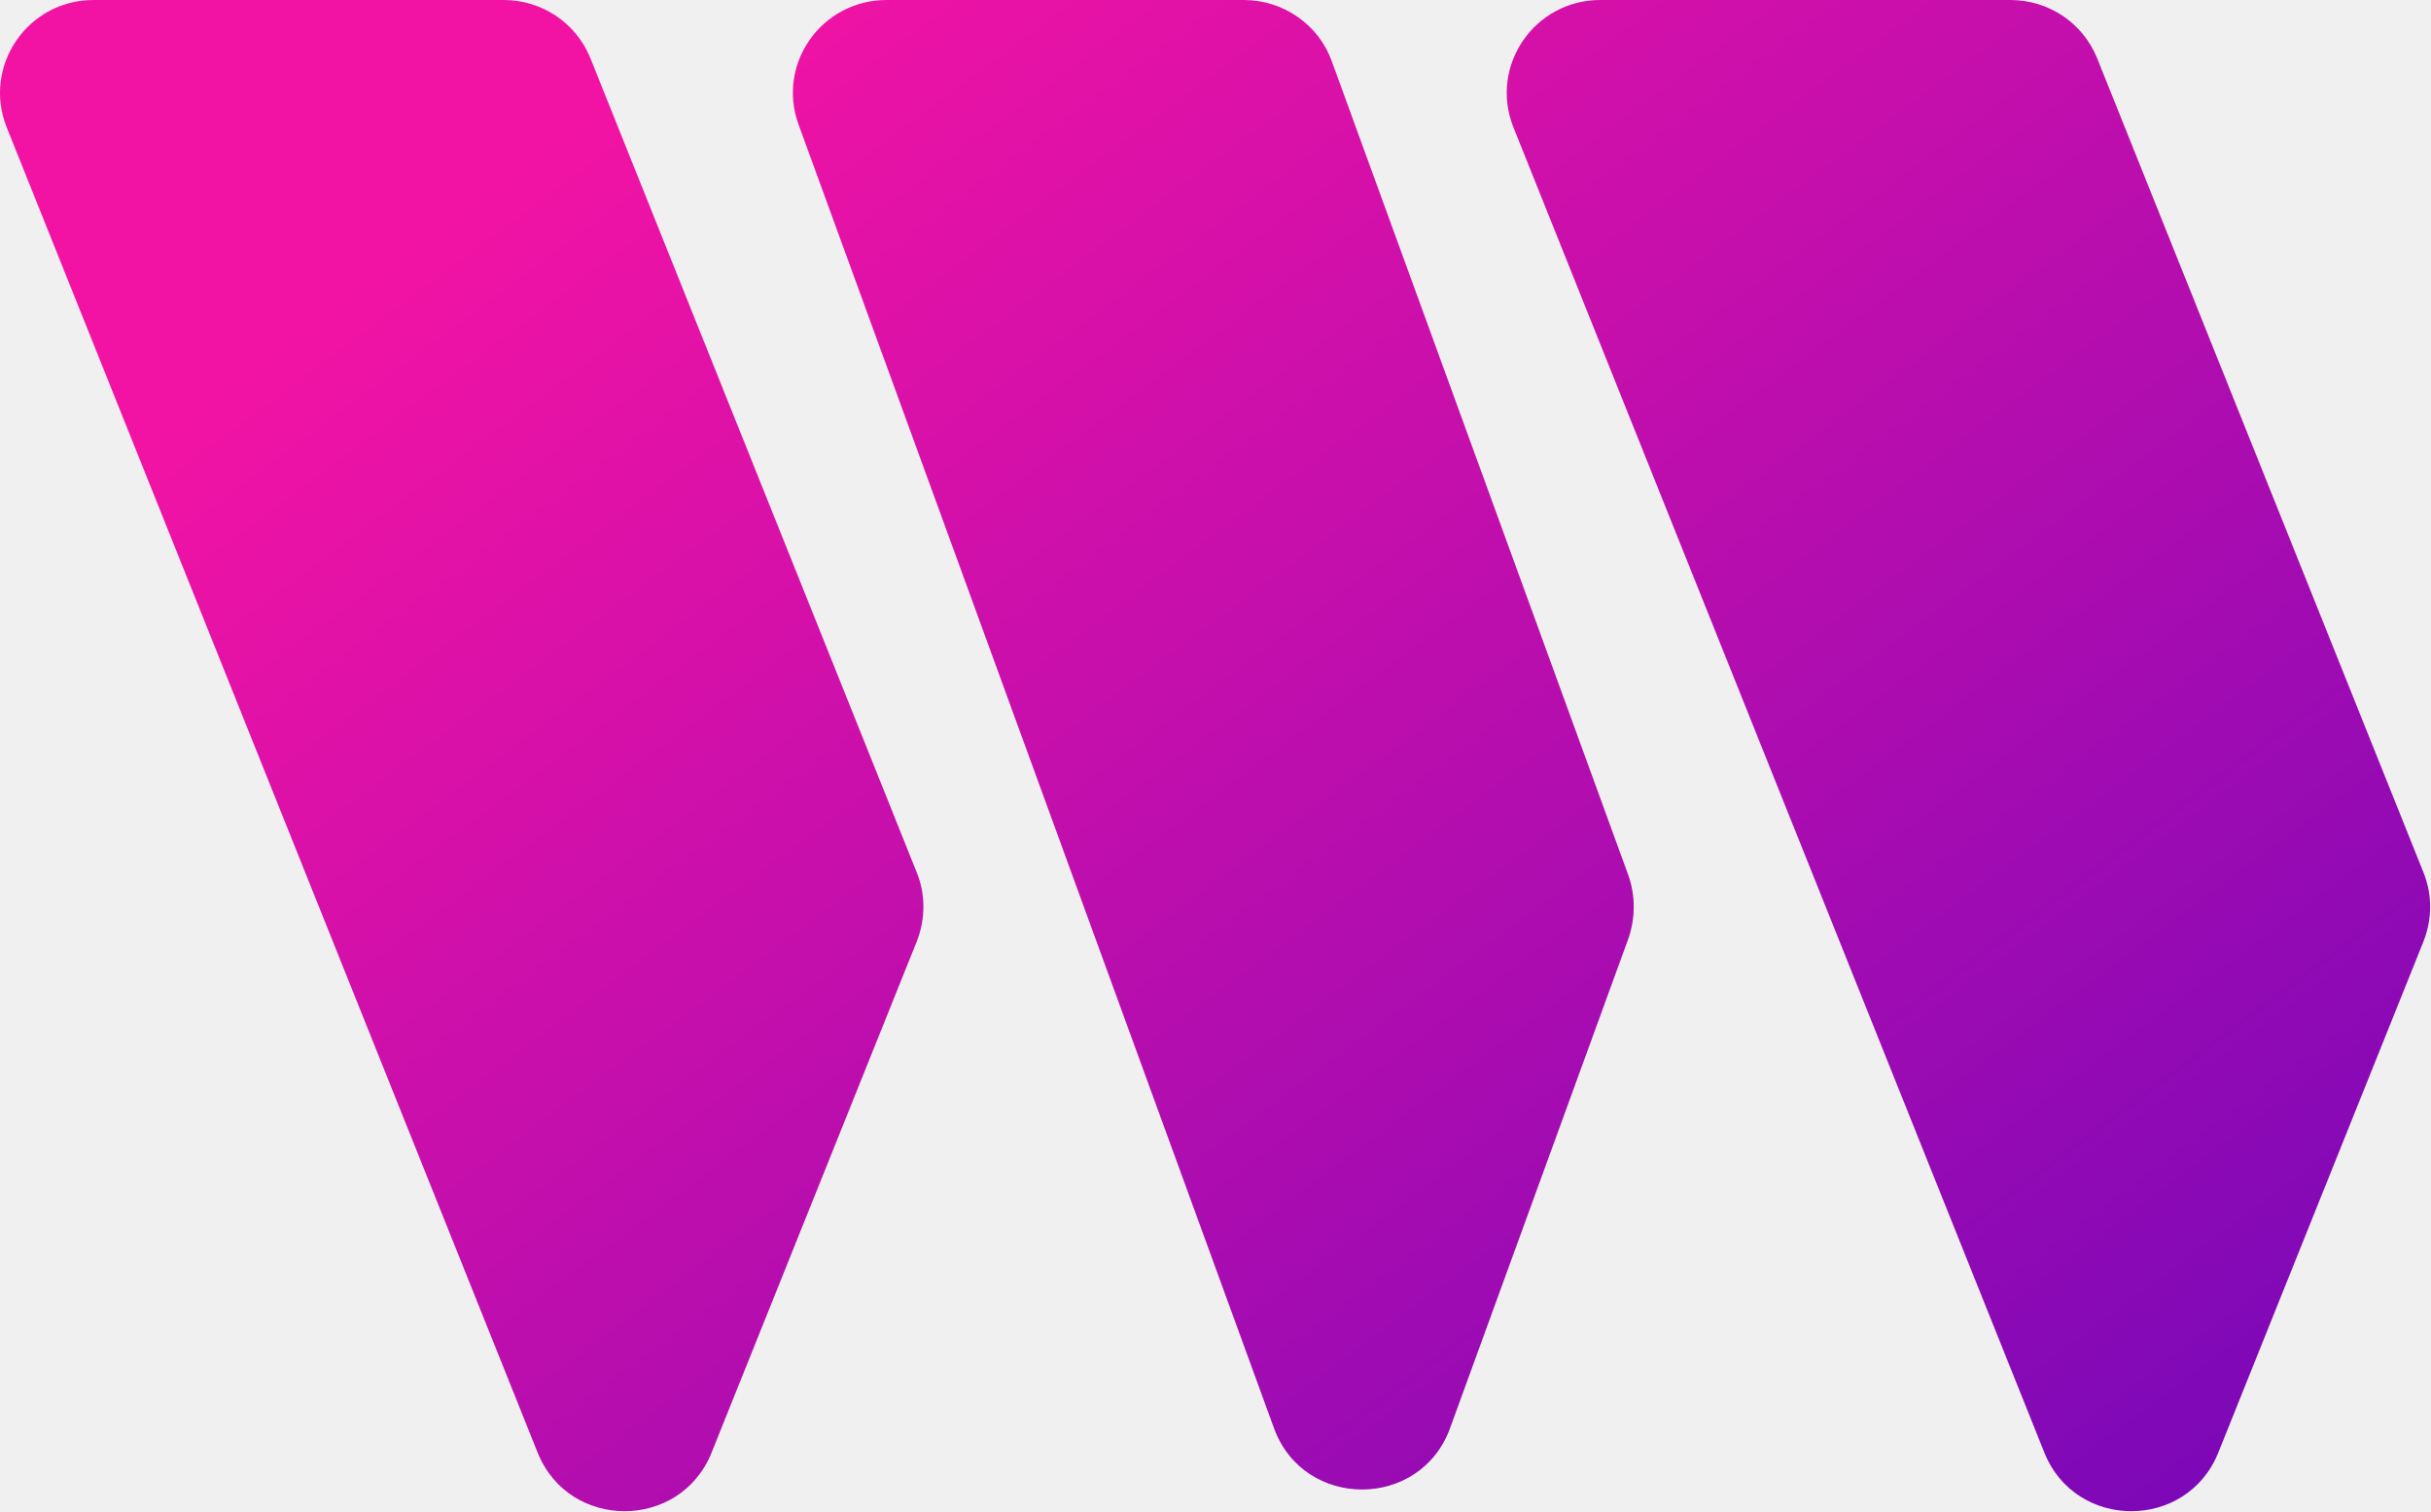
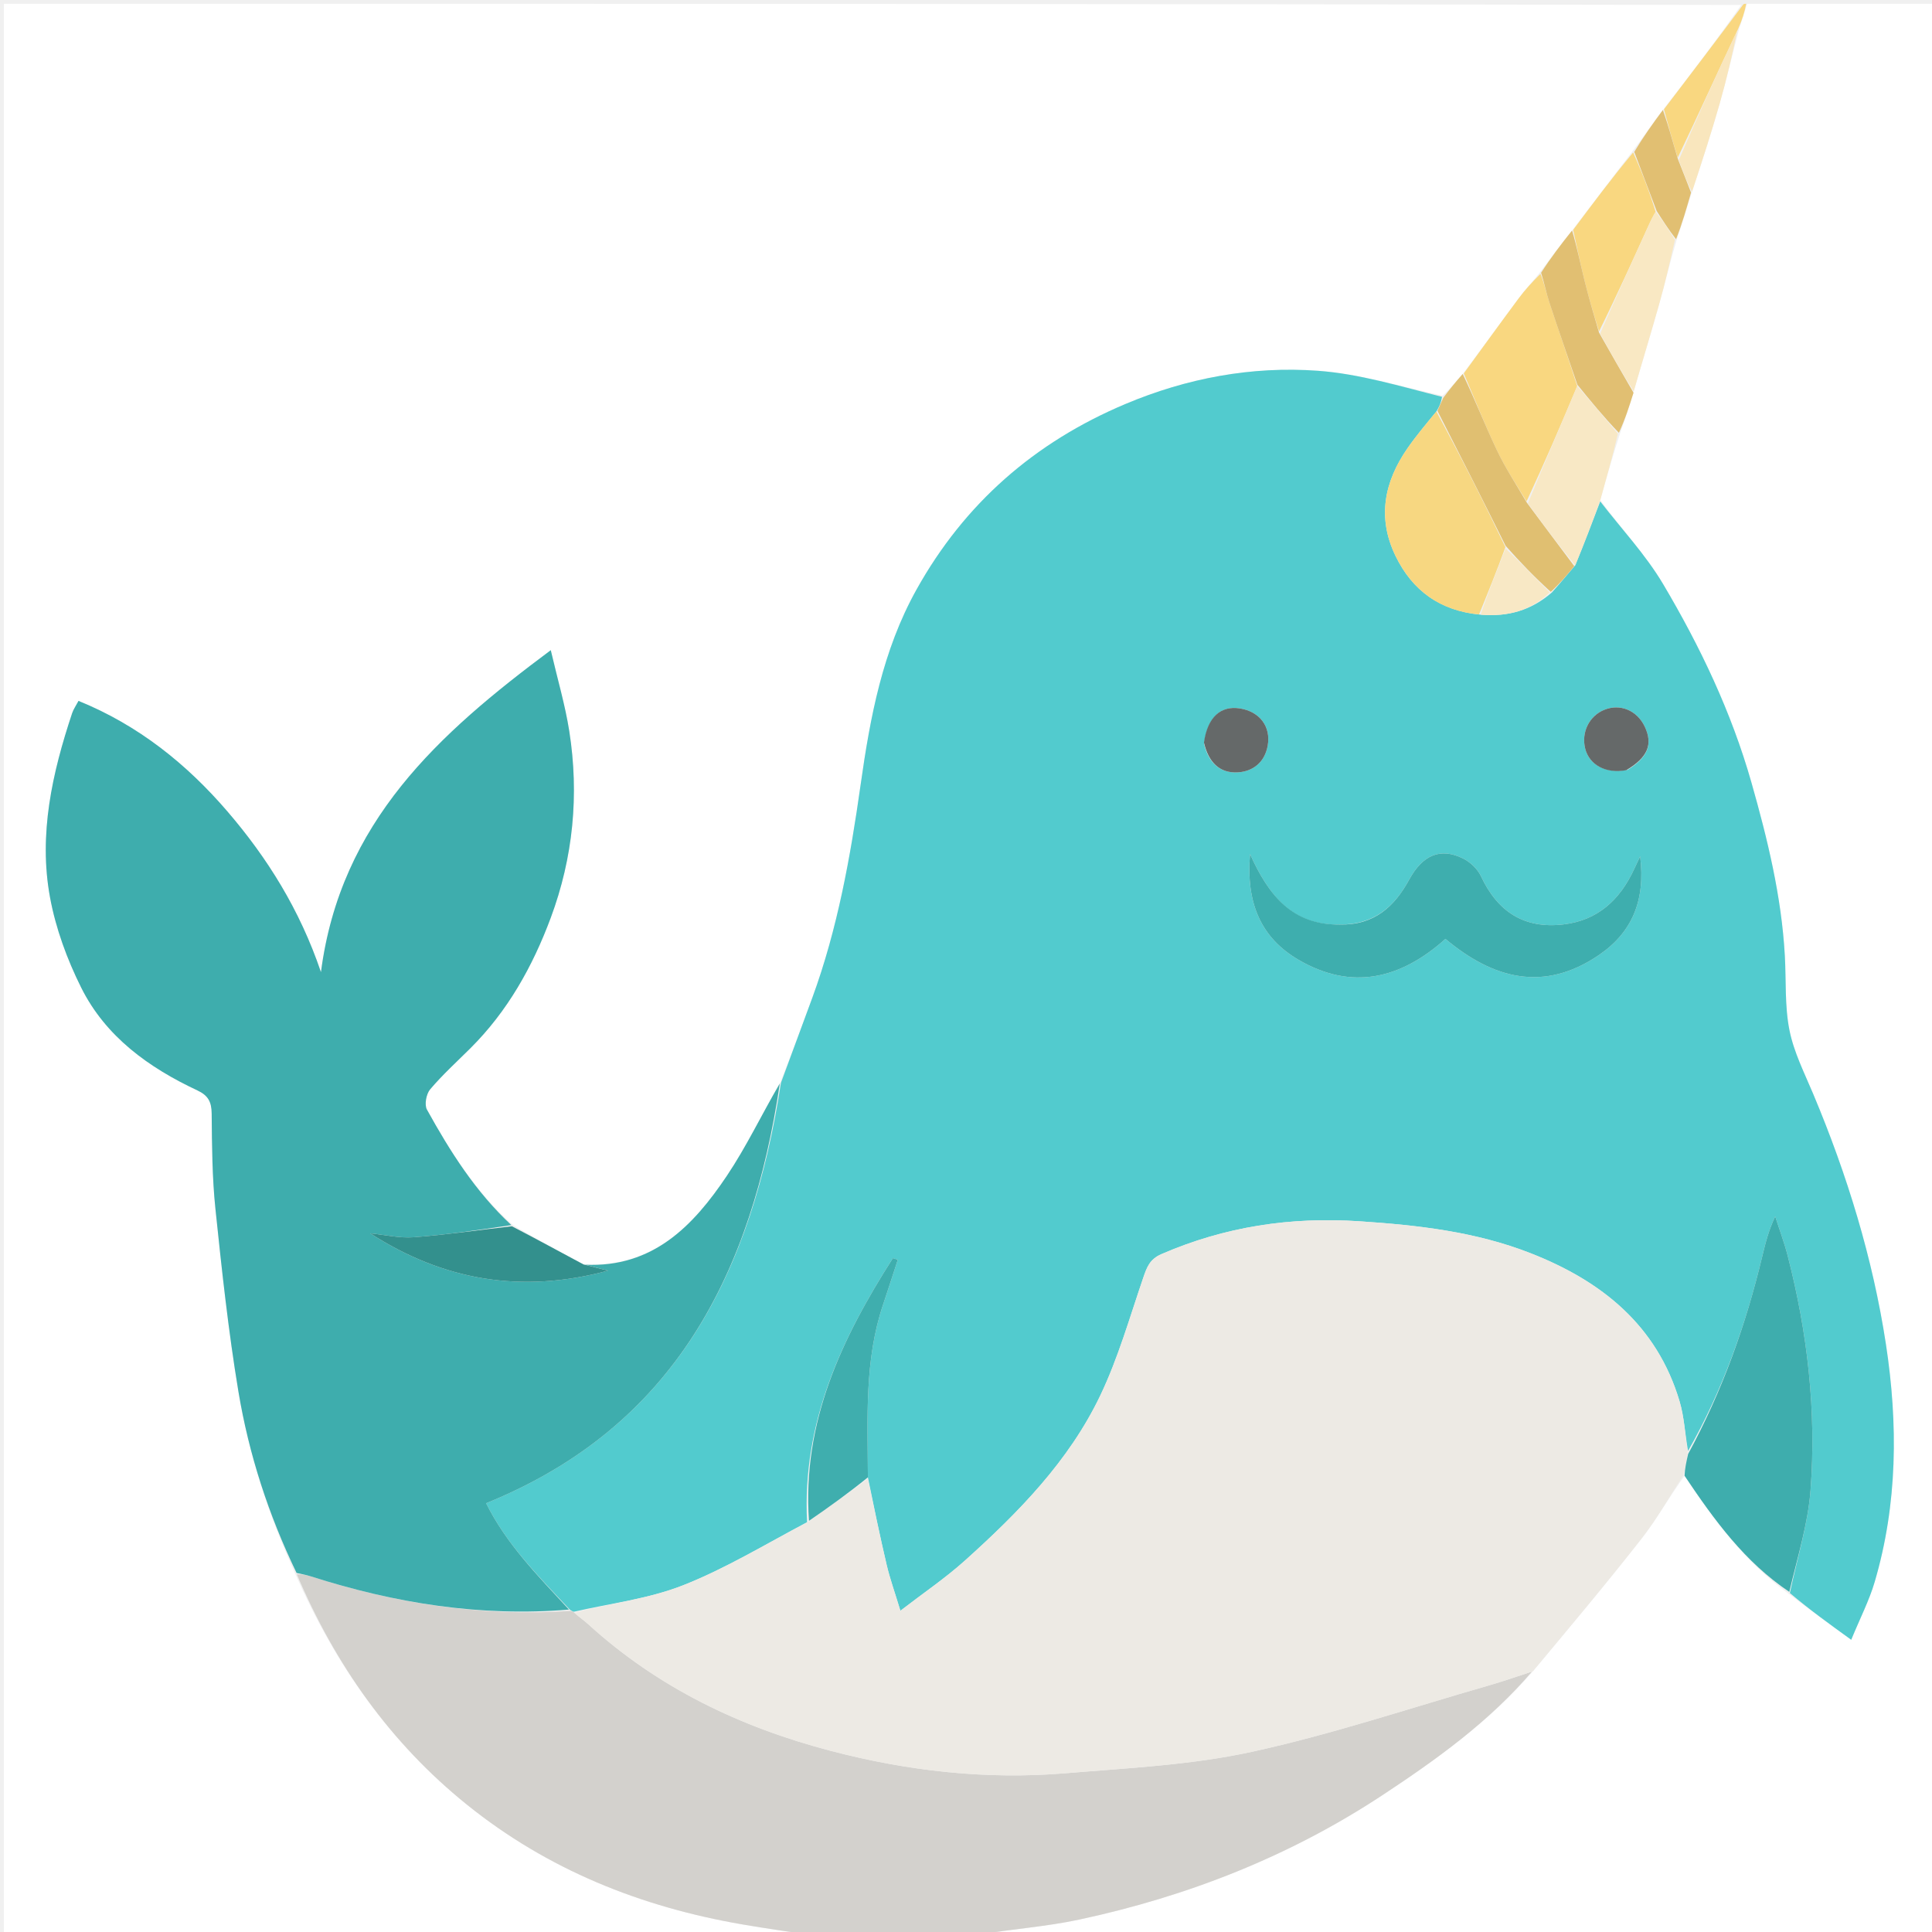
- <svg xmlns="http://www.w3.org/2000/svg" width="1126" height="700" viewBox="0 0 1126 700" fill="none">
-   <path fill-rule="evenodd" clip-rule="evenodd" d="M3.069 58.897C-8.146 30.586 12.755 0 43.341 0H233.233C251.075 0 266.878 10.617 273.505 27.047L424.654 404.189C428.732 414.3 428.732 425.675 424.654 436.039L329.58 672.89C315.052 709.037 263.564 709.037 249.036 672.89L3.069 58.897ZM369.861 57.633C359.665 29.575 380.566 0 410.643 0H576.065C594.416 0 610.729 11.375 616.846 28.311L754.231 405.453C757.544 414.805 757.544 425.169 754.231 434.775L671.647 661.515C657.883 699.431 603.847 699.431 590.083 661.515L369.861 57.633ZM741.233 0C710.646 0 689.746 30.586 700.961 58.897L946.927 672.89C961.456 709.037 1012.94 709.037 1027.47 672.89L1122.54 436.039C1126.62 425.675 1126.62 414.3 1122.54 404.189L971.396 27.047C964.769 10.617 948.966 0 931.124 0H741.233Z" fill="url(#paint0_linear_215_66)" />
-   <defs>
-     <linearGradient id="paint0_linear_215_66" x1="563.567" y1="-165.278" x2="1341.59" y2="881.403" gradientUnits="userSpaceOnUse">
-       <stop stop-color="#F213A4" />
-       <stop offset="1" stop-color="#5204BF" />
-     </linearGradient>
-   </defs>
+ <svg xmlns="http://www.w3.org/2000/svg" version="1.1" id="Layer_1" x="0px" y="0px" width="100%" viewBox="0 0 512 512" enable-background="new 0 0 512 512" xml:space="preserve">
+   <path fill="#FFFFFF" opacity="1" stroke="none" d=" M216,513   C144.359,513 72.719,513 1.039,513   C1.039,342.421 1.039,171.842 1.039,1   C154.357,1 307.713,1 461.424,1.317   C454.839,10.744 447.902,19.854 440.68,29.144   C437.912,32.854 435.428,36.385 432.643,40.075   C427.196,47.127 422.049,54.02 416.613,61.086   C413.603,64.846 410.884,68.433 407.991,72.314   C406.02,74.765 404.116,76.842 402.445,79.092   C397.554,85.675 392.755,92.327 387.63,99.105   C385.761,101.21 384.182,103.162 382.29,104.841   C371.08,102.379 360.265,99.059 349.266,98.259   C331.709,96.981 314.487,100.213 298.186,107.09   C274.228,117.197 255.619,133.379 242.874,156.26   C233.888,172.391 230.6,190.074 228.073,207.964   C225.362,227.145 221.962,246.137 215.278,264.4   C212.524,271.923 209.738,279.434 206.66,287.122   C201.823,295.412 197.806,303.874 192.648,311.57   C183.722,324.89 173.005,335.997 154.643,335.09   C148.206,331.669 142.145,328.318 135.95,324.659   C126.066,315.9 119.296,305.18 113.144,294.061   C112.428,292.767 112.962,289.902 113.997,288.682   C117.273,284.82 121.052,281.384 124.655,277.801   C134.51,268.002 141.135,256.151 145.93,243.293   C151.907,227.265 153.518,210.639 150.862,193.746   C149.779,186.856 147.777,180.111 145.961,172.304   C116.281,194.406 90.249,217.75 85.056,257.616   C79.442,241.055 70.834,227.333 60.266,215.035   C49.467,202.468 36.658,192.179 20.807,185.746   C20.136,187.018 19.464,187.954 19.116,188.998   C13.833,204.885 10.174,221.138 13.259,237.844   C14.775,246.051 17.775,254.236 21.515,261.726   C28.015,274.745 39.412,282.926 52.335,288.982   C55.16,290.306 56.064,292.011 56.094,295.081   C56.176,303.518 56.217,311.999 57.091,320.377   C58.777,336.544 60.515,352.737 63.179,368.761   C65.945,385.398 71.155,401.43 78.27,417.154   C88.878,441.186 103.396,461.869 123.746,478.257   C145.171,495.511 169.776,505.336 196.651,509.977   C203.083,511.088 209.549,511.998 216,513  z" />
+   <path fill="#FFFFFF" opacity="1" stroke="none" d=" M463,1   C479.658,1 496.315,1 512.98,1   C512.987,171.566 512.987,342.132 512.987,513   C428.646,513 344.292,513 259.735,512.69   C268.351,511.194 277.29,510.576 285.963,508.72   C314.692,502.572 341.712,491.98 366.318,475.762   C380.691,466.289 394.671,456.255 406.266,442.869   C416.073,431.102 425.742,419.606 434.997,407.786   C439.133,402.505 442.439,396.573 446.427,391.093   C454.294,402.847 462.4,413.964 474.046,422.405   C479.519,426.557 484.839,430.402 490.592,434.561   C492.993,428.727 495.355,424.157 496.786,419.312   C502.915,398.566 503.012,377.329 499.792,356.243   C496.301,333.376 489.5,311.297 480.527,289.925   C478.189,284.356 475.371,278.811 474.215,272.97   C472.944,266.547 473.371,259.794 472.996,253.188   C472.108,237.526 468.422,222.4 464.152,207.389   C458.848,188.745 450.572,171.355 440.744,154.789   C436.093,146.95 429.687,140.152 424.098,132.514   C425.766,126.466 427.413,120.788 429.326,114.847   C430.696,111.086 431.801,107.586 432.957,103.689   C435.25,95.719 437.566,88.168 439.704,80.566   C441.258,75.041 442.575,69.448 444.298,63.691   C445.779,59.347 446.96,55.197 448.409,50.799   C451.048,42.828 453.542,35.141 455.754,27.373   C457.593,20.915 459.102,14.362 460.936,7.537   C461.743,5.148 462.372,3.074 463,1  z" />
+   <path fill="#D3D1CD" opacity="1" stroke="none" d=" M405.96,443.008   C394.671,456.255 380.691,466.289 366.318,475.762   C341.712,491.98 314.692,502.572 285.963,508.72   C277.29,510.576 268.351,511.194 259.267,512.69   C244.979,513 230.958,513 216.469,513   C209.549,511.998 203.083,511.088 196.651,509.977   C169.776,505.336 145.171,495.511 123.746,478.257   C103.396,461.869 88.878,441.186 78.657,417.199   C80.106,417.174 81.247,417.391 82.346,417.742   C104.662,424.881 127.438,428.528 151.213,426.909   C151.694,427.03 151.887,427.078 152.228,427.413   C153.551,428.609 154.795,429.442 155.889,430.44   C174.343,447.251 196.15,457.696 220.071,463.973   C240.504,469.334 261.325,471.687 282.409,469.927   C298.856,468.554 315.536,467.774 331.58,464.285   C352.875,459.653 373.658,452.66 394.648,446.635   C398.452,445.543 402.191,444.223 405.96,443.008  z" />
+   <path fill="#F9D780" opacity="1" stroke="none" d=" M462.75,1   C462.372,3.074 461.743,5.148 460.618,7.653   C455.034,19.405 449.948,30.726 444.614,41.777   C443.232,37.327 442.098,33.146 440.964,28.964   C447.902,19.854 454.839,10.744 461.889,1.317   C462,1 462.5,1 462.75,1  z" />
+   <path fill="#52CBCE" opacity="1" stroke="none" d=" M152.079,427.127   C151.887,427.078 151.694,427.03 151.071,426.625   C142.537,417.591 134.152,409.127 128.829,398.37   C179.327,377.893 199.285,336.716 206.966,286.95   C209.738,279.434 212.524,271.923 215.278,264.4   C221.962,246.137 225.362,227.145 228.073,207.964   C230.6,190.074 233.888,172.391 242.874,156.26   C255.619,133.379 274.228,117.197 298.186,107.09   C314.487,100.213 331.709,96.981 349.266,98.259   C360.265,99.059 371.08,102.379 382.16,105.166   C381.873,106.8 381.403,107.837 380.648,109.052   C377.92,112.384 375.34,115.441 373.061,118.708   C366.829,127.641 364.912,137.198 369.839,147.346   C374.302,156.54 381.645,161.87 392.405,162.901   C399.669,163.491 405.769,161.777 411.253,157.024   C413.443,154.593 415.322,152.312 417.459,149.811   C419.836,144.022 421.956,138.453 424.076,132.883   C429.687,140.152 436.093,146.95 440.744,154.789   C450.572,171.355 458.848,188.745 464.152,207.389   C468.422,222.4 472.108,237.526 472.996,253.188   C473.371,259.794 472.944,266.547 474.215,272.97   C475.371,278.811 478.189,284.356 480.527,289.925   C489.5,311.297 496.301,333.376 499.792,356.243   C503.012,377.329 502.915,398.566 496.786,419.312   C495.355,424.157 492.993,428.727 490.592,434.561   C484.839,430.402 479.519,426.557 474.338,422.173   C476.318,412.756 479.12,403.95 479.806,394.982   C481.41,374.005 479.016,353.244 473.774,332.853   C472.862,329.307 471.567,325.86 470.449,322.368   C468.709,326.009 467.847,329.482 467.013,332.962   C462.666,351.097 456.472,368.539 447.349,384.513   C446.534,379.849 446.32,375.468 445.108,371.384   C439.105,351.16 424.366,339.449 405.583,332.098   C391.059,326.413 375.794,324.679 360.278,323.651   C341.962,322.438 324.597,325.063 307.789,332.356   C304.687,333.701 303.924,335.831 302.982,338.585   C299.396,349.061 296.352,359.832 291.607,369.777   C283.305,387.175 269.913,400.799 255.744,413.543   C250.545,418.22 244.694,422.173 238.612,426.864   C237.134,421.981 235.841,418.382 234.969,414.683   C233.191,407.142 231.64,399.547 230.001,391.508   C229.935,375.823 229.049,360.533 234.018,345.758   C235.351,341.795 236.626,337.812 237.928,333.838   C237.494,333.699 237.06,333.56 236.626,333.421   C223.095,354.622 212.537,376.826 213.876,403.388   C202.807,409.258 192.259,415.709 180.924,420.157   C171.802,423.737 161.73,424.895 152.079,427.127  M354.53,245.017   C342.566,245.092 336.29,237.482 331.274,226.331   C330.175,239.38 334.193,248.559 344.12,254.357   C358.169,262.562 371.144,259.505 383.054,248.818   C395.699,259.417 409.091,263.015 423.631,253.163   C432.489,247.162 436.114,238.696 434.66,226.928   C433.805,228.746 433.407,229.583 433.016,230.423   C429.276,238.453 423.449,243.897 414.361,244.978   C403.936,246.217 396.882,241.64 392.485,232.227   C391.586,230.304 389.644,228.448 387.72,227.501   C381.761,224.568 377.057,226.504 373.443,233.113   C369.513,240.301 364.185,245.216 354.53,245.017  M319.084,197.18   C320.241,201.916 323.153,205.006 328.105,204.681   C332.153,204.416 335.194,201.912 335.954,197.611   C336.851,192.54 333.833,188.599 328.642,187.747   C323.496,186.901 319.984,190.061 319.084,197.18  M431.339,204.006   C436.713,200.699 438.09,197.227 435.877,192.566   C433.822,188.238 429.323,186.384 425.107,188.126   C421.132,189.769 419.018,194.095 420.092,198.389   C421.169,202.697 425.576,205.135 431.339,204.006  z" />
+   <path fill="#3EADAD" opacity="1" stroke="none" d=" M206.66,287.122   C199.285,336.716 179.327,377.893 128.829,398.37   C134.152,409.127 142.537,417.591 150.782,426.552   C127.438,428.528 104.662,424.881 82.346,417.742   C81.247,417.391 80.106,417.174 78.598,416.85   C71.155,401.43 65.945,385.398 63.179,368.761   C60.515,352.737 58.777,336.544 57.091,320.377   C56.217,311.999 56.176,303.518 56.094,295.081   C56.064,292.011 55.16,290.306 52.335,288.982   C39.412,282.926 28.015,274.745 21.515,261.726   C17.775,254.236 14.775,246.051 13.259,237.844   C10.174,221.138 13.833,204.885 19.116,188.998   C19.464,187.954 20.136,187.018 20.807,185.746   C36.658,192.179 49.467,202.468 60.266,215.035   C70.834,227.333 79.442,241.055 85.056,257.616   C90.249,217.75 116.281,194.406 145.961,172.304   C147.777,180.111 149.779,186.856 150.862,193.746   C153.518,210.639 151.907,227.265 145.93,243.293   C141.135,256.151 134.51,268.002 124.655,277.801   C121.052,281.384 117.273,284.82 113.997,288.682   C112.962,289.902 112.428,292.767 113.144,294.061   C119.296,305.18 126.066,315.9 135.512,324.664   C126.696,325.984 118.201,327.238 109.661,327.882   C105.851,328.169 101.95,327.226 98.09,326.842   C117.43,339.282 138.029,342.949 161.153,336.737   C158.418,336.034 156.719,335.597 155.02,335.16   C173.005,335.997 183.722,324.89 192.648,311.57   C197.806,303.874 201.823,295.412 206.66,287.122  z" />
+   <path fill="#F9D780" opacity="1" stroke="none" d=" M387.92,98.951   C392.755,92.327 397.554,85.675 402.445,79.092   C404.116,76.842 406.02,74.765 408.237,72.583   C409.292,75.094 409.775,77.682 410.592,80.159   C412.995,87.443 415.531,94.683 417.978,102.314   C413.57,112.812 409.2,122.938 404.553,132.874   C401.736,128.257 398.907,123.967 396.723,119.371   C393.545,112.68 390.832,105.769 387.92,98.951  z" />
+   <path fill="#E0BF71" opacity="1" stroke="none" d=" M387.63,99.105   C390.832,105.769 393.545,112.68 396.723,119.371   C398.907,123.967 401.736,128.257 404.632,133.219   C409.059,139.179 413.131,144.605 417.202,150.031   C415.322,152.312 413.443,154.593 410.966,156.846   C406.589,152.875 402.808,148.932 398.992,144.631   C392.948,132.473 386.941,120.673 380.934,108.873   C381.403,107.837 381.873,106.8 382.473,105.439   C384.182,103.162 385.761,101.21 387.63,99.105  z" />
+   <path fill="#F9D780" opacity="1" stroke="none" d=" M416.902,60.913   C422.049,54.02 427.196,47.127 432.798,40.415   C435.179,45.697 437.104,50.798 438.757,56.131   C437.989,57.411 437.48,58.452 437.001,59.506   C432.686,69.006 428.376,78.509 423.778,87.789   C422.282,83.124 420.994,78.701 419.889,74.232   C418.797,69.816 417.89,65.354 416.902,60.913  z" />
+   <path fill="#33908D" opacity="1" stroke="none" d=" M154.643,335.09   C156.719,335.597 158.418,336.034 161.153,336.737   C138.029,342.949 117.43,339.282 98.09,326.842   C101.95,327.226 105.851,328.169 109.661,327.882   C118.201,327.238 126.696,325.984 135.647,324.973   C142.145,328.318 148.206,331.669 154.643,335.09  z" />
+   <path fill="#E1BF72" opacity="1" stroke="none" d=" M416.613,61.086   C417.89,65.354 418.797,69.816 419.889,74.232   C420.994,78.701 422.282,83.124 423.77,88.164   C427.002,93.869 429.953,98.978 432.905,104.087   C431.801,107.586 430.696,111.086 429.019,114.686   C424.969,110.505 421.492,106.223 418.014,101.941   C415.531,94.683 412.995,87.443 410.592,80.159   C409.775,77.682 409.292,75.094 408.41,72.288   C410.884,68.433 413.603,64.846 416.613,61.086  z" />
+   <path fill="#E1BF72" opacity="1" stroke="none" d=" M439.03,55.899   C437.104,50.798 435.179,45.697 433.098,40.256   C435.428,36.385 437.912,32.854 440.68,29.144   C442.098,33.146 443.232,37.327 444.658,42.15   C446.013,45.543 447.078,48.295 448.142,51.047   C446.96,55.197 445.779,59.347 444.169,63.386   C442.17,60.816 440.6,58.357 439.03,55.899  z" />
+   <path fill="#EDEAE4" opacity="1" stroke="none" d=" M229.995,391.975   C231.64,399.547 233.191,407.142 234.969,414.683   C235.841,418.382 237.134,421.981 238.612,426.864   C244.694,422.173 250.545,418.22 255.744,413.543   C269.913,400.799 283.305,387.175 291.607,369.777   C296.352,359.832 299.396,349.061 302.982,338.585   C303.924,335.831 304.687,333.701 307.789,332.356   C324.597,325.063 341.962,322.438 360.278,323.651   C375.794,324.679 391.059,326.413 405.583,332.098   C424.366,339.449 439.105,351.16 445.108,371.384   C446.32,375.468 446.534,379.849 447.235,384.895   C446.882,387.443 446.502,389.19 446.122,390.937   C442.439,396.573 439.133,402.505 434.997,407.786   C425.742,419.606 416.073,431.102 406.266,442.869   C402.191,444.223 398.452,445.543 394.648,446.635   C373.658,452.66 352.875,459.653 331.58,464.285   C315.536,467.774 298.856,468.554 282.409,469.927   C261.325,471.687 240.504,469.334 220.071,463.973   C196.15,457.696 174.343,447.251 155.889,430.44   C154.795,429.442 153.551,428.609 152.228,427.413   C161.73,424.895 171.802,423.737 180.924,420.157   C192.259,415.709 202.807,409.258 214.215,403.319   C219.822,399.302 224.908,395.638 229.995,391.975  z" />
+   <path fill="#3EADAD" opacity="1" stroke="none" d=" M446.427,391.093   C446.502,389.19 446.882,387.443 447.376,385.315   C456.472,368.539 462.666,351.097 467.013,332.962   C467.847,329.482 468.709,326.009 470.449,322.368   C471.567,325.86 472.862,329.307 473.774,332.853   C479.016,353.244 481.41,374.005 479.806,394.982   C479.12,403.95 476.318,412.756 474.185,421.867   C462.4,413.964 454.294,402.847 446.427,391.093  z" />
+   <path fill="#F8E8C5" opacity="1" stroke="none" d=" M417.978,102.313   C421.492,106.223 424.969,110.505 428.753,114.948   C427.413,120.788 425.766,126.466 424.098,132.514   C421.956,138.453 419.836,144.022 417.459,149.811   C413.131,144.605 409.059,139.179 404.909,133.408   C409.2,122.938 413.57,112.812 417.978,102.313  z" />
+   <path fill="#F9E8C3" opacity="1" stroke="none" d=" M438.757,56.131   C440.6,58.357 442.17,60.816 443.869,63.581   C442.575,69.448 441.258,75.041 439.704,80.566   C437.566,88.168 435.25,95.719 432.957,103.689   C429.953,98.978 427.002,93.869 424.058,88.385   C428.376,78.509 432.686,69.006 437.001,59.506   C437.48,58.452 437.989,57.411 438.757,56.131  z" />
+   <path fill="#F9E6BD" opacity="1" stroke="none" d=" M448.409,50.799   C447.078,48.295 446.013,45.543 444.905,42.419   C449.948,30.726 455.034,19.405 460.439,7.968   C459.102,14.362 457.593,20.915 455.754,27.373   C453.542,35.141 451.048,42.828 448.409,50.799  z" />
+   <path fill="#3EAEAE" opacity="1" stroke="none" d=" M354.977,245.017   C364.185,245.216 369.513,240.301 373.443,233.113   C377.057,226.504 381.761,224.568 387.72,227.501   C389.644,228.448 391.586,230.304 392.485,232.227   C396.882,241.64 403.936,246.217 414.361,244.978   C423.449,243.897 429.276,238.453 433.016,230.423   C433.407,229.583 433.805,228.746 434.66,226.928   C436.114,238.696 432.489,247.162 423.631,253.163   C409.091,263.015 395.699,259.417 383.054,248.818   C371.144,259.505 358.169,262.562 344.12,254.357   C334.193,248.559 330.175,239.38 331.274,226.331   C336.29,237.482 342.566,245.092 354.977,245.017  z" />
+   <path fill="#F7D781" opacity="1" stroke="none" d=" M380.648,109.052   C386.941,120.673 392.948,132.473 398.954,145.003   C396.621,151.434 394.289,157.134 391.957,162.835   C381.645,161.87 374.302,156.54 369.839,147.346   C364.912,137.198 366.829,127.641 373.061,118.708   C375.34,115.441 377.92,112.384 380.648,109.052  z" />
+   <path fill="#3FAEAE" opacity="1" stroke="none" d=" M230.001,391.508   C224.908,395.638 219.822,399.302 214.396,403.034   C212.537,376.826 223.095,354.622 236.626,333.421   C237.06,333.56 237.494,333.699 237.928,333.838   C236.626,337.812 235.351,341.795 234.018,345.758   C229.049,360.533 229.935,375.823 230.001,391.508  z" />
+   <path fill="#656969" opacity="1" stroke="none" d=" M319.06,196.785   C319.984,190.061 323.496,186.901 328.642,187.747   C333.833,188.599 336.851,192.54 335.954,197.611   C335.194,201.912 332.153,204.416 328.105,204.681   C323.153,205.006 320.241,201.916 319.06,196.785  z" />
+   <path fill="#656969" opacity="1" stroke="none" d=" M430.975,204.107   C425.576,205.135 421.169,202.697 420.092,198.389   C419.018,194.095 421.132,189.769 425.107,188.126   C429.323,186.384 433.822,188.238 435.877,192.566   C438.09,197.227 436.713,200.699 430.975,204.107  z" />
+   <path fill="#F8E8C5" opacity="1" stroke="none" d=" M392.405,162.901   C394.289,157.134 396.621,151.434 398.991,145.361   C402.808,148.932 406.589,152.875 410.656,156.996   C405.769,161.777 399.669,163.491 392.405,162.901  z" />
</svg>
